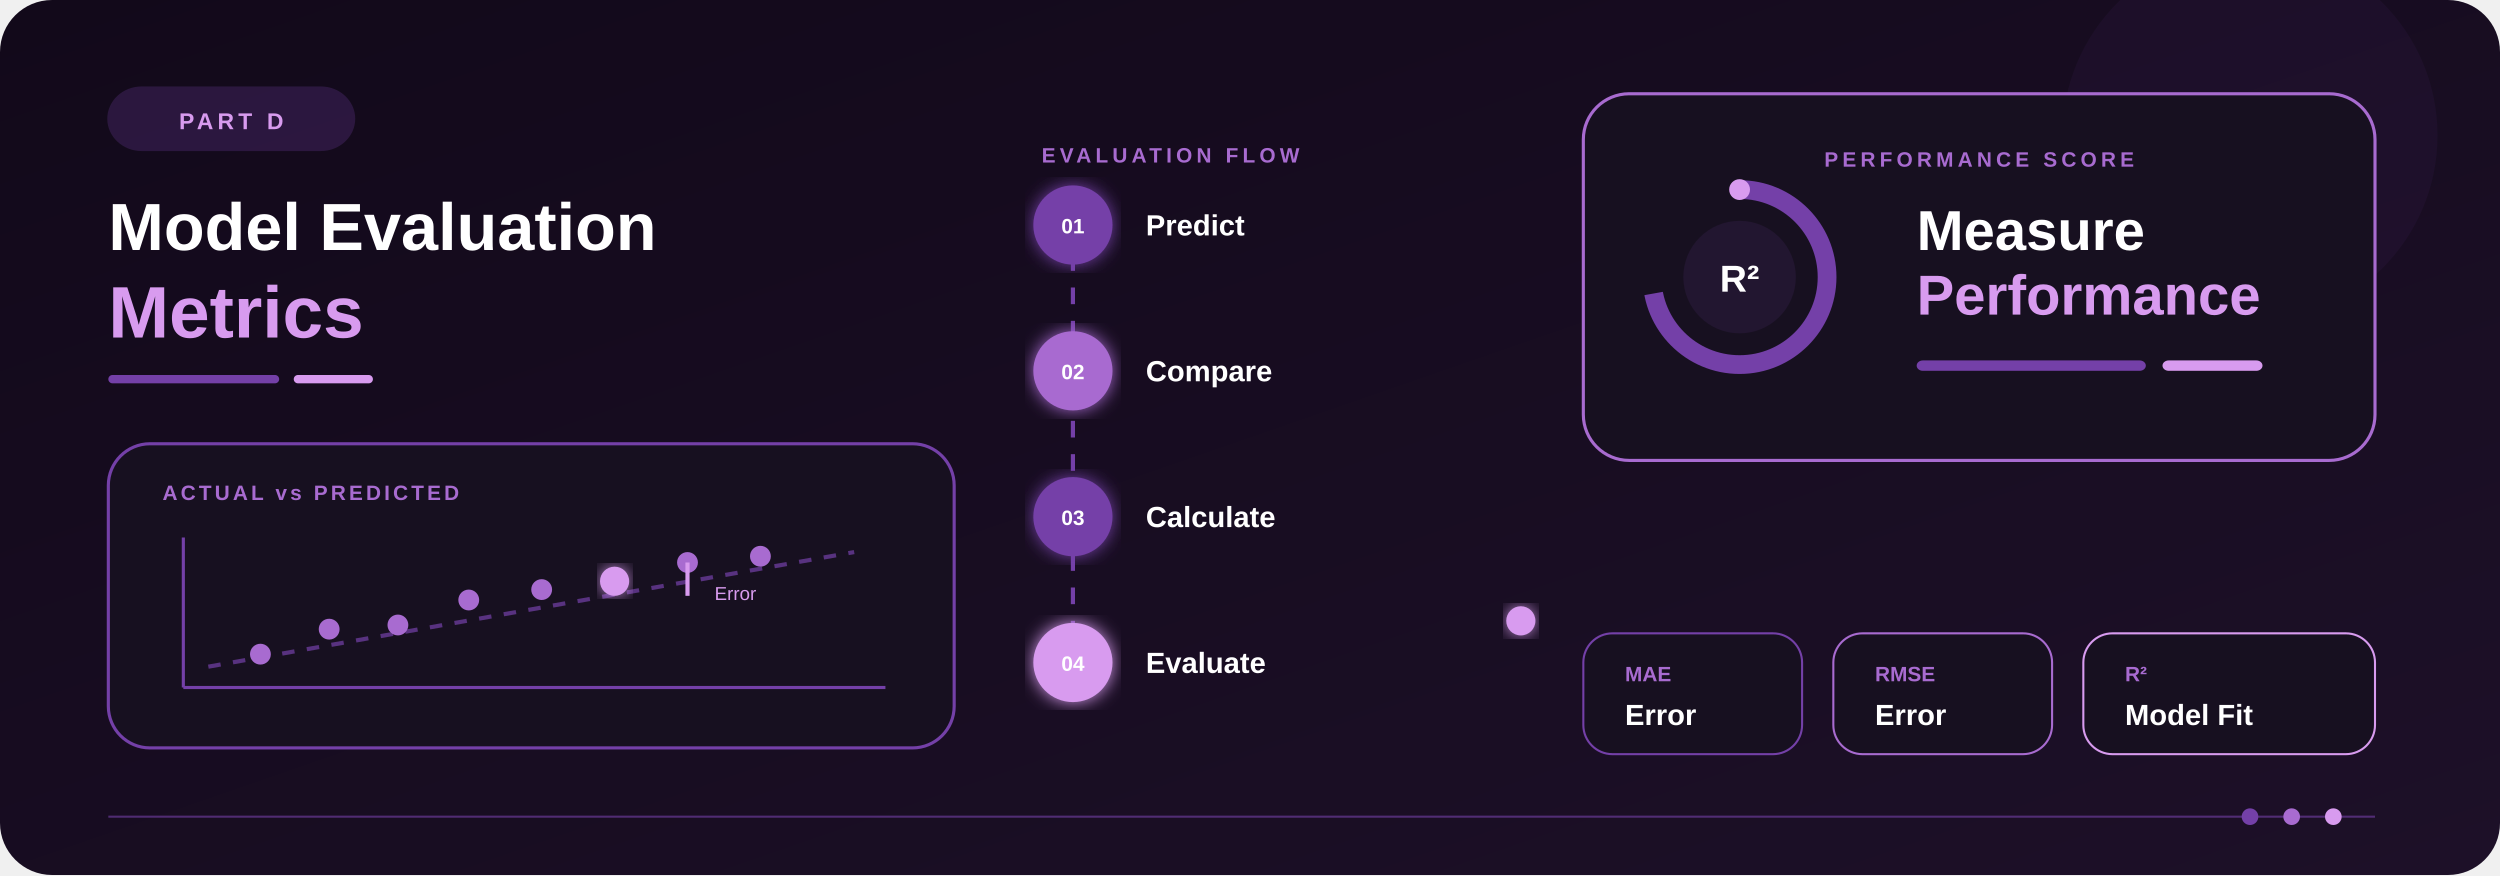
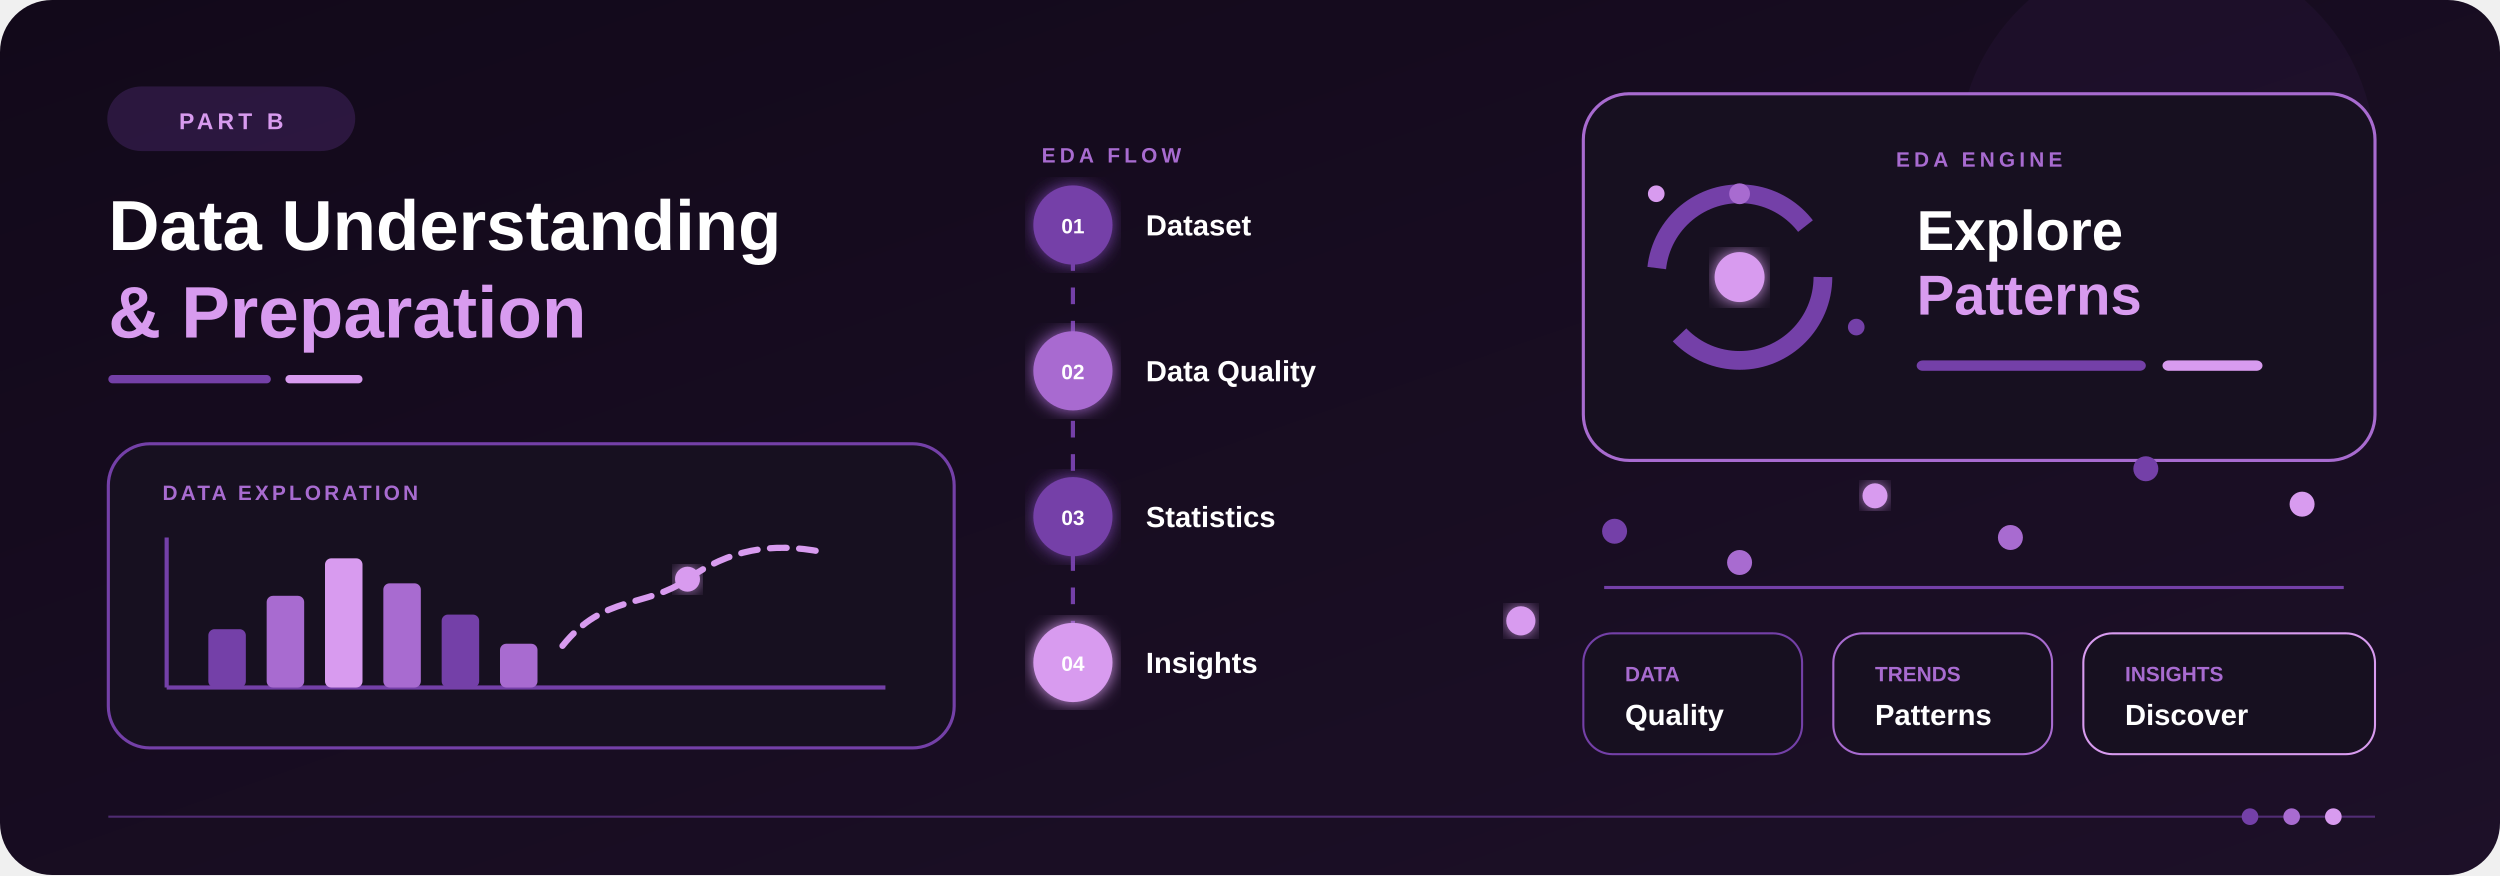
<svg xmlns="http://www.w3.org/2000/svg" width="1200" height="420" viewBox="0 0 1200 420">
  <defs>
    <linearGradient id="bg" x1="0" y1="0" x2="1" y2="1">
      <stop offset="0%" stop-color="#12091A" />
      <stop offset="100%" stop-color="#1D1028" />
    </linearGradient>
    <filter id="glow">
      <feGaussianBlur stdDeviation="4" result="blur" />
      <feMerge>
        <feMergeNode in="blur" />
        <feMergeNode in="SourceGraphic" />
      </feMerge>
    </filter>
  </defs>
  <rect width="1200" height="420" rx="25" fill="url(#bg)" />
-   <circle cx="1080" cy="65" r="90" fill="#7440A8" opacity=".07">
-     <animate attributeName="r" values="75;105;75" dur="6s" repeatCount="indefinite" />
+   <circle cx="1040" cy="75" r="100" fill="#7440A8" opacity=".07">
+     <animate attributeName="r" values="85;110;85" dur="6s" repeatCount="indefinite" />
  </circle>
-   <rect x="52" y="42" width="118" height="30" rx="16" fill="#7440A8" opacity=".25" stroke="#7440A8" />
-   <text x="111" y="62" text-anchor="middle" font-family="Arial" font-size="11" font-weight="700" letter-spacing="2" fill="#D89BEF">
-   PART D
+   <rect x="52" y="42" width="118" height="30" rx="16" fill="#7440A8" opacity=".25" stroke="#7440A8">
+     <animate attributeName="opacity" values=".18;.35;.18" dur="4s" repeatCount="indefinite" />
+   </rect>
+   <text x="111" y="62" text-anchor="middle" font-family="Arial" font-size="11" font-weight="700" letter-spacing="2" fill="#D89BEF"> 
+   PART B 
</text>
-   <text x="52" y="120" font-family="Arial" font-size="32" font-weight="700" fill="#FFFFFF">
-   Model Evaluation
+   <text x="52" y="120" font-family="Arial" font-size="34" font-weight="700" fill="#FFFFFF"> 
+   Data Understanding 
</text>
-   <text x="52" y="162" font-family="Arial" font-size="35" font-weight="700" fill="#D89BEF">
- 
-   Metrics
- 
+   <text x="52" y="162" font-family="Arial" font-size="35" font-weight="700" fill="#D89BEF"> 
+   &amp; Preparation 
  <animate attributeName="opacity" values=".75;1;.75" dur="4s" repeatCount="indefinite" />
  </text>
-   <rect x="52" y="180" width="82" height="4" rx="2" fill="#7440A8">
-     <animate attributeName="width" values="60;82;60" dur="4s" repeatCount="indefinite" />
+   <rect x="52" y="180" width="78" height="4" rx="2" fill="#7440A8">
+     <animate attributeName="width" values="55;78;55" dur="4s" repeatCount="indefinite" />
  </rect>
-   <rect x="141" y="180" width="38" height="4" rx="2" fill="#D89BEF" />
-   <rect x="52" y="213" width="406" height="146" rx="20" fill="#171020" stroke="#7440A8" stroke-width="1.5" />
-   <text x="78" y="240" font-family="Arial" font-size="10" font-weight="600" letter-spacing="1.5" fill="#A86BD0">
-   ACTUAL vs PREDICTED
+   <rect x="137" y="180" width="37" height="4" rx="2" fill="#D89BEF" />
+   <rect x="52" y="213" width="406" height="146" rx="20" fill="#171020" stroke="#7440A8" stroke-width="1.5">
+     <animate attributeName="stroke-opacity" values=".55;1;.55" dur="4s" repeatCount="indefinite" />
+   </rect>
+   <text x="78" y="240" font-family="Arial" font-size="10" font-weight="600" letter-spacing="1.5" fill="#A86BD0"> 
+   DATA EXPLORATION
</text>
-   <line x1="88" y1="330" x2="88" y2="258" stroke="#7440A8" stroke-width="1.5" />
-   <line x1="88" y1="330" x2="425" y2="330" stroke="#7440A8" stroke-width="1.5" />
-   <line x1="100" y1="320" x2="410" y2="265" stroke="#7440A8" stroke-width="2" stroke-dasharray="6 6" opacity=".7" />
-   <g fill="#A86BD0">
-     <circle cx="125" cy="314" r="5">
-       <animate attributeName="cy" values="314;309;314" dur="2.5s" repeatCount="indefinite" />
-     </circle>
-     <circle cx="158" cy="302" r="5">
-       <animate attributeName="cy" values="302;297;302" dur="2.7s" begin=".2s" repeatCount="indefinite" />
-     </circle>
-     <circle cx="191" cy="300" r="5">
-       <animate attributeName="cy" values="300;294;300" dur="2.9s" begin=".4s" repeatCount="indefinite" />
-     </circle>
-     <circle cx="225" cy="288" r="5">
-       <animate attributeName="cy" values="288;282;288" dur="3s" begin=".6s" repeatCount="indefinite" />
-     </circle>
-     <circle cx="260" cy="283" r="5">
-       <animate attributeName="cy" values="283;277;283" dur="2.8s" begin=".8s" repeatCount="indefinite" />
-     </circle>
-     <circle cx="295" cy="279" r="5">
-       <animate attributeName="cy" values="279;273;279" dur="2.6s" begin="1s" repeatCount="indefinite" />
-     </circle>
-     <circle cx="330" cy="270" r="5">
-       <animate attributeName="cy" values="270;264;270" dur="2.9s" begin="1.2s" repeatCount="indefinite" />
-     </circle>
-     <circle cx="365" cy="267" r="5">
-       <animate attributeName="cy" values="267;261;267" dur="2.7s" begin="1.4s" repeatCount="indefinite" />
-     </circle>
-   </g>
-   <circle cx="295" cy="279" r="7" fill="#D89BEF" filter="url(#glow)">
-     <animate attributeName="r" values="6;10;6" dur="2s" repeatCount="indefinite" />
+   <line x1="80" y1="330" x2="425" y2="330" stroke="#7440A8" stroke-width="2" />
+   <line x1="80" y1="330" x2="80" y2="258" stroke="#7440A8" stroke-width="2" />
+   <rect x="100" y="302" width="18" height="28" rx="3" fill="#7440A8">
+     <animate attributeName="height" values="28;36;28" dur="3s" repeatCount="indefinite" />
+     <animate attributeName="y" values="302;294;302" dur="3s" repeatCount="indefinite" />
+   </rect>
+   <rect x="128" y="286" width="18" height="44" rx="3" fill="#A86BD0">
+     <animate attributeName="height" values="44;54;44" dur="3s" begin=".3s" repeatCount="indefinite" />
+     <animate attributeName="y" values="286;276;286" dur="3s" begin=".3s" repeatCount="indefinite" />
+   </rect>
+   <rect x="156" y="268" width="18" height="62" rx="3" fill="#D89BEF">
+     <animate attributeName="height" values="62;70;62" dur="3s" begin=".6s" repeatCount="indefinite" />
+     <animate attributeName="y" values="268;260;268" dur="3s" begin=".6s" repeatCount="indefinite" />
+   </rect>
+   <rect x="184" y="280" width="18" height="50" rx="3" fill="#A86BD0">
+     <animate attributeName="height" values="50;58;50" dur="3s" begin=".9s" repeatCount="indefinite" />
+     <animate attributeName="y" values="280;272;280" dur="3s" begin=".9s" repeatCount="indefinite" />
+   </rect>
+   <rect x="212" y="295" width="18" height="35" rx="3" fill="#7440A8">
+     <animate attributeName="height" values="35;43;35" dur="3s" begin="1.2s" repeatCount="indefinite" />
+     <animate attributeName="y" values="295;287;295" dur="3s" begin="1.2s" repeatCount="indefinite" />
+   </rect>
+   <rect x="240" y="309" width="18" height="21" rx="3" fill="#A86BD0">
+     <animate attributeName="height" values="21;28;21" dur="3s" begin="1.5s" repeatCount="indefinite" />
+     <animate attributeName="y" values="309;302;309" dur="3s" begin="1.5s" repeatCount="indefinite" />
+   </rect>
+   <path d="M270 310           C290 285,310 292,330 278           S370 260,395 265" fill="none" stroke="#D89BEF" stroke-width="3" stroke-linecap="round" stroke-dasharray="8 6">
+     <animate attributeName="stroke-dashoffset" values="0;-28" dur="2s" repeatCount="indefinite" />
+   </path>
+   <circle cx="330" cy="278" r="6" fill="#D89BEF" filter="url(#glow)">
+     <animate attributeName="cx" values="330;360;330" dur="4s" repeatCount="indefinite" />
+     <animate attributeName="cy" values="278;263;278" dur="4s" repeatCount="indefinite" />
  </circle>
-   <line x1="330" y1="270" x2="330" y2="286" stroke="#D89BEF" stroke-width="2">
-     <animate attributeName="y2" values="286;294;286" dur="2.5s" repeatCount="indefinite" />
-   </line>
-   <text x="343" y="288" font-family="Arial" font-size="9" fill="#D89BEF">
-   Error
- </text>
-   <text x="500" y="78" font-family="Arial" font-size="10" font-weight="600" letter-spacing="2" fill="#A86BD0">
-   EVALUATION FLOW
+   <text x="500" y="78" font-family="Arial" font-size="10" font-weight="600" letter-spacing="2" fill="#A86BD0"> 
+   EDA FLOW
</text>
  <line x1="515" y1="106" x2="515" y2="320" stroke="#7440A8" stroke-width="2" stroke-dasharray="8 8">
    <animate attributeName="stroke-dashoffset" values="0;-32" dur="2s" repeatCount="indefinite" />
  </line>
  <circle cx="515" cy="108" r="19" fill="#7440A8" filter="url(#glow)">
    <animate attributeName="r" values="18;22;18" dur="4s" repeatCount="indefinite" />
  </circle>
-   <text x="515" y="112" text-anchor="middle" font-family="Arial" font-size="10" font-weight="700" fill="#FFFFFF">
-   01
- </text>
-   <text x="550" y="113" font-family="Arial" font-size="14" font-weight="700" fill="#FFFFFF">
-   Predict
- </text>
+   <text x="515" y="112" text-anchor="middle" font-family="Arial" font-size="10" font-weight="700" fill="#FFFFFF">01</text>
+   <text x="550" y="113" font-family="Arial" font-size="14" font-weight="700" fill="#FFFFFF">Dataset</text>
  <circle cx="515" cy="178" r="19" fill="#A86BD0" filter="url(#glow)">
    <animate attributeName="r" values="18;22;18" dur="4s" begin=".8s" repeatCount="indefinite" />
  </circle>
-   <text x="515" y="182" text-anchor="middle" font-family="Arial" font-size="10" font-weight="700" fill="#FFFFFF">
-   02
- </text>
-   <text x="550" y="183" font-family="Arial" font-size="14" font-weight="700" fill="#FFFFFF">
-   Compare
- </text>
+   <text x="515" y="182" text-anchor="middle" font-family="Arial" font-size="10" font-weight="700" fill="#FFFFFF">02</text>
+   <text x="550" y="183" font-family="Arial" font-size="14" font-weight="700" fill="#FFFFFF">Data Quality</text>
  <circle cx="515" cy="248" r="19" fill="#7440A8" filter="url(#glow)">
    <animate attributeName="r" values="18;22;18" dur="4s" begin="1.6s" repeatCount="indefinite" />
  </circle>
-   <text x="515" y="252" text-anchor="middle" font-family="Arial" font-size="10" font-weight="700" fill="#FFFFFF">
-   03
- </text>
-   <text x="550" y="253" font-family="Arial" font-size="14" font-weight="700" fill="#FFFFFF">
-   Calculate
- </text>
+   <text x="515" y="252" text-anchor="middle" font-family="Arial" font-size="10" font-weight="700" fill="#FFFFFF">03</text>
+   <text x="550" y="253" font-family="Arial" font-size="14" font-weight="700" fill="#FFFFFF">Statistics</text>
  <circle cx="515" cy="318" r="19" fill="#D89BEF" filter="url(#glow)">
    <animate attributeName="r" values="18;22;18" dur="4s" begin="2.4s" repeatCount="indefinite" />
  </circle>
-   <text x="515" y="322" text-anchor="middle" font-family="Arial" font-size="10" font-weight="700" fill="#FFFFFF">
-   04
- </text>
-   <text x="550" y="323" font-family="Arial" font-size="14" font-weight="700" fill="#FFFFFF">
-   Evaluate
- </text>
+   <text x="515" y="322" text-anchor="middle" font-family="Arial" font-size="10" font-weight="700" fill="#FFFFFF">04</text>
+   <text x="550" y="323" font-family="Arial" font-size="14" font-weight="700" fill="#FFFFFF">Insights</text>
  <rect x="760" y="45" width="380" height="176" rx="22" fill="#171020" stroke="#A86BD0" stroke-width="1.5">
    <animate attributeName="stroke-opacity" values=".55;1;.55" dur="5s" repeatCount="indefinite" />
  </rect>
-   <text x="950" y="80" text-anchor="middle" font-family="Arial" font-size="10" font-weight="600" letter-spacing="2" fill="#A86BD0">
-   PERFORMANCE SCORE
+   <text x="950" y="80" text-anchor="middle" font-family="Arial" font-size="10" font-weight="600" letter-spacing="2" fill="#A86BD0"> 
+   EDA ENGINE
</text>
-   <circle cx="835" cy="133" r="42" fill="none" stroke="#7440A8" stroke-width="9" stroke-dasharray="190 75" transform="rotate(-90 835 133)">
-     <animateTransform attributeName="transform" type="rotate" from="-90 835 133" to="270 835 133" dur="9s" repeatCount="indefinite" />
+   <circle cx="835" cy="133" r="40" fill="none" stroke="#7440A8" stroke-width="9" stroke-dasharray="95 35">
+     <animateTransform attributeName="transform" type="rotate" from="0 835 133" to="360 835 133" dur="10s" repeatCount="indefinite" />
  </circle>
-   <circle cx="835" cy="133" r="27" fill="#7440A8" opacity=".12">
-     <animate attributeName="r" values="25;30;25" dur="3s" repeatCount="indefinite" />
+   <circle cx="835" cy="133" r="12" fill="#D89BEF" filter="url(#glow)">
+     <animate attributeName="r" values="10;15;10" dur="2.5s" repeatCount="indefinite" />
  </circle>
-   <text x="835" y="140" text-anchor="middle" font-family="Arial" font-size="18" font-weight="700" fill="#FFFFFF">
-   R²
- </text>
-   <circle cx="835" cy="91" r="5" fill="#D89BEF">
+   <circle cx="835" cy="93" r="5" fill="#A86BD0">
    <animateTransform attributeName="transform" type="rotate" from="0 835 133" to="360 835 133" dur="5s" repeatCount="indefinite" />
  </circle>
+   <circle cx="795" cy="93" r="4" fill="#D89BEF">
+     <animate attributeName="cy" values="93;85;93" dur="2.5s" repeatCount="indefinite" />
+   </circle>
+   <circle cx="891" cy="157" r="4" fill="#7440A8">
+     <animate attributeName="cy" values="157;165;157" dur="3s" repeatCount="indefinite" />
+   </circle>
  <text x="920" y="120" font-family="Arial" font-size="27" font-weight="700" fill="#FFFFFF">
-   Measure
+   Explore
</text>
  <text x="920" y="151" font-family="Arial" font-size="27" font-weight="700" fill="#D89BEF">
-   Performance
- </text>
+   Patterns
+   <animate attributeName="opacity" values=".7;1;.7" dur="3.5s" repeatCount="indefinite" />
+   </text>
  <rect x="920" y="173" width="110" height="5" rx="3" fill="#7440A8">
-     <animate attributeName="width" values="70;110;70" dur="4s" repeatCount="indefinite" />
+     <animate attributeName="width" values="75;110;75" dur="4s" repeatCount="indefinite" />
  </rect>
  <rect x="1038" y="173" width="48" height="5" rx="3" fill="#D89BEF" />
-   <rect x="760" y="304" width="105" height="58" rx="14" fill="#171020" stroke="#7440A8">
-     <animate attributeName="y" values="304;300;304" dur="4s" repeatCount="indefinite" />
-   </rect>
-   <text x="780" y="327" font-family="Arial" font-size="10" font-weight="600" fill="#A86BD0">
-   MAE
- </text>
-   <text x="780" y="348" font-family="Arial" font-size="14" font-weight="700" fill="#FFFFFF">
-   Error
- </text>
-   <rect x="880" y="304" width="105" height="58" rx="14" fill="#171020" stroke="#A86BD0">
-     <animate attributeName="y" values="304;298;304" dur="4s" begin=".7s" repeatCount="indefinite" />
-   </rect>
-   <text x="900" y="327" font-family="Arial" font-size="10" font-weight="600" fill="#A86BD0">
-   RMSE
- </text>
-   <text x="900" y="348" font-family="Arial" font-size="14" font-weight="700" fill="#FFFFFF">
-   Error
- </text>
-   <rect x="1000" y="304" width="140" height="58" rx="14" fill="#171020" stroke="#D89BEF">
-     <animate attributeName="y" values="304;300;304" dur="4s" begin="1.4s" repeatCount="indefinite" />
-   </rect>
-   <text x="1020" y="327" font-family="Arial" font-size="10" font-weight="600" fill="#A86BD0">
-   R²
- </text>
-   <text x="1020" y="348" font-family="Arial" font-size="14" font-weight="700" fill="#FFFFFF">
-   Model Fit
- </text>
+   <line x1="770" y1="282" x2="1125" y2="282" stroke="#7440A8" stroke-width="1.5" />
+   <polyline points="775,255 835,270 900,238 965,258 1030,225 1105,242" fill="none" stroke="#7440A8" stroke-width="2" stroke-dasharray="450" stroke-dashoffset="450">
+     <animate attributeName="stroke-dashoffset" values="450;0;450" dur="8s" repeatCount="indefinite" />
+   </polyline>
+   <circle cx="775" cy="255" r="6" fill="#7440A8" />
+   <circle cx="835" cy="270" r="6" fill="#A86BD0" />
+   <circle cx="900" cy="238" r="6" fill="#D89BEF" filter="url(#glow)">
+     <animate attributeName="r" values="5;9;5" dur="2s" repeatCount="indefinite" />
+   </circle>
+   <circle cx="965" cy="258" r="6" fill="#A86BD0" />
+   <circle cx="1030" cy="225" r="6" fill="#7440A8" />
+   <circle cx="1105" cy="242" r="6" fill="#D89BEF">
+     <animate attributeName="cy" values="242;233;242" dur="3s" repeatCount="indefinite" />
+   </circle>
+   <rect x="760" y="304" width="105" height="58" rx="14" fill="#171020" stroke="#7440A8" />
+   <text x="780" y="327" font-family="Arial" font-size="10" font-weight="600" fill="#A86BD0">DATA</text>
+   <text x="780" y="348" font-family="Arial" font-size="14" font-weight="700" fill="#FFFFFF">Quality</text>
+   <rect x="880" y="304" width="105" height="58" rx="14" fill="#171020" stroke="#A86BD0" />
+   <text x="900" y="327" font-family="Arial" font-size="10" font-weight="600" fill="#A86BD0">TRENDS</text>
+   <text x="900" y="348" font-family="Arial" font-size="14" font-weight="700" fill="#FFFFFF">Patterns</text>
+   <rect x="1000" y="304" width="140" height="58" rx="14" fill="#171020" stroke="#D89BEF" />
+   <text x="1020" y="327" font-family="Arial" font-size="10" font-weight="600" fill="#A86BD0">INSIGHTS</text>
+   <text x="1020" y="348" font-family="Arial" font-size="14" font-weight="700" fill="#FFFFFF">Discover</text>
  <line x1="52" y1="392" x2="1140" y2="392" stroke="#7440A8" stroke-width="1" opacity=".6" />
  <circle cx="1080" cy="392" r="4" fill="#7440A8">
-     <animate attributeName="cx" values="1080;1090;1080" dur="2s" repeatCount="indefinite" />
+     <animate attributeName="cy" values="392;386;392" dur="2s" repeatCount="indefinite" />
  </circle>
  <circle cx="1100" cy="392" r="4" fill="#A86BD0">
-     <animate attributeName="cx" values="1100;1110;1100" dur="2.5s" begin=".3s" repeatCount="indefinite" />
+     <animate attributeName="cy" values="392;384;392" dur="2.5s" repeatCount="indefinite" />
  </circle>
  <circle cx="1120" cy="392" r="4" fill="#D89BEF">
-     <animate attributeName="cx" values="1120;1130;1120" dur="3s" begin=".6s" repeatCount="indefinite" />
+     <animate attributeName="cy" values="392;386;392" dur="3s" repeatCount="indefinite" />
  </circle>
  <circle cx="730" cy="298" r="7" fill="#D89BEF" filter="url(#glow)">
    <animate attributeName="cy" values="298;280;298" dur="3s" repeatCount="indefinite" />
    <animate attributeName="opacity" values=".3;1;.3" dur="3s" repeatCount="indefinite" />
  </circle>
</svg>
